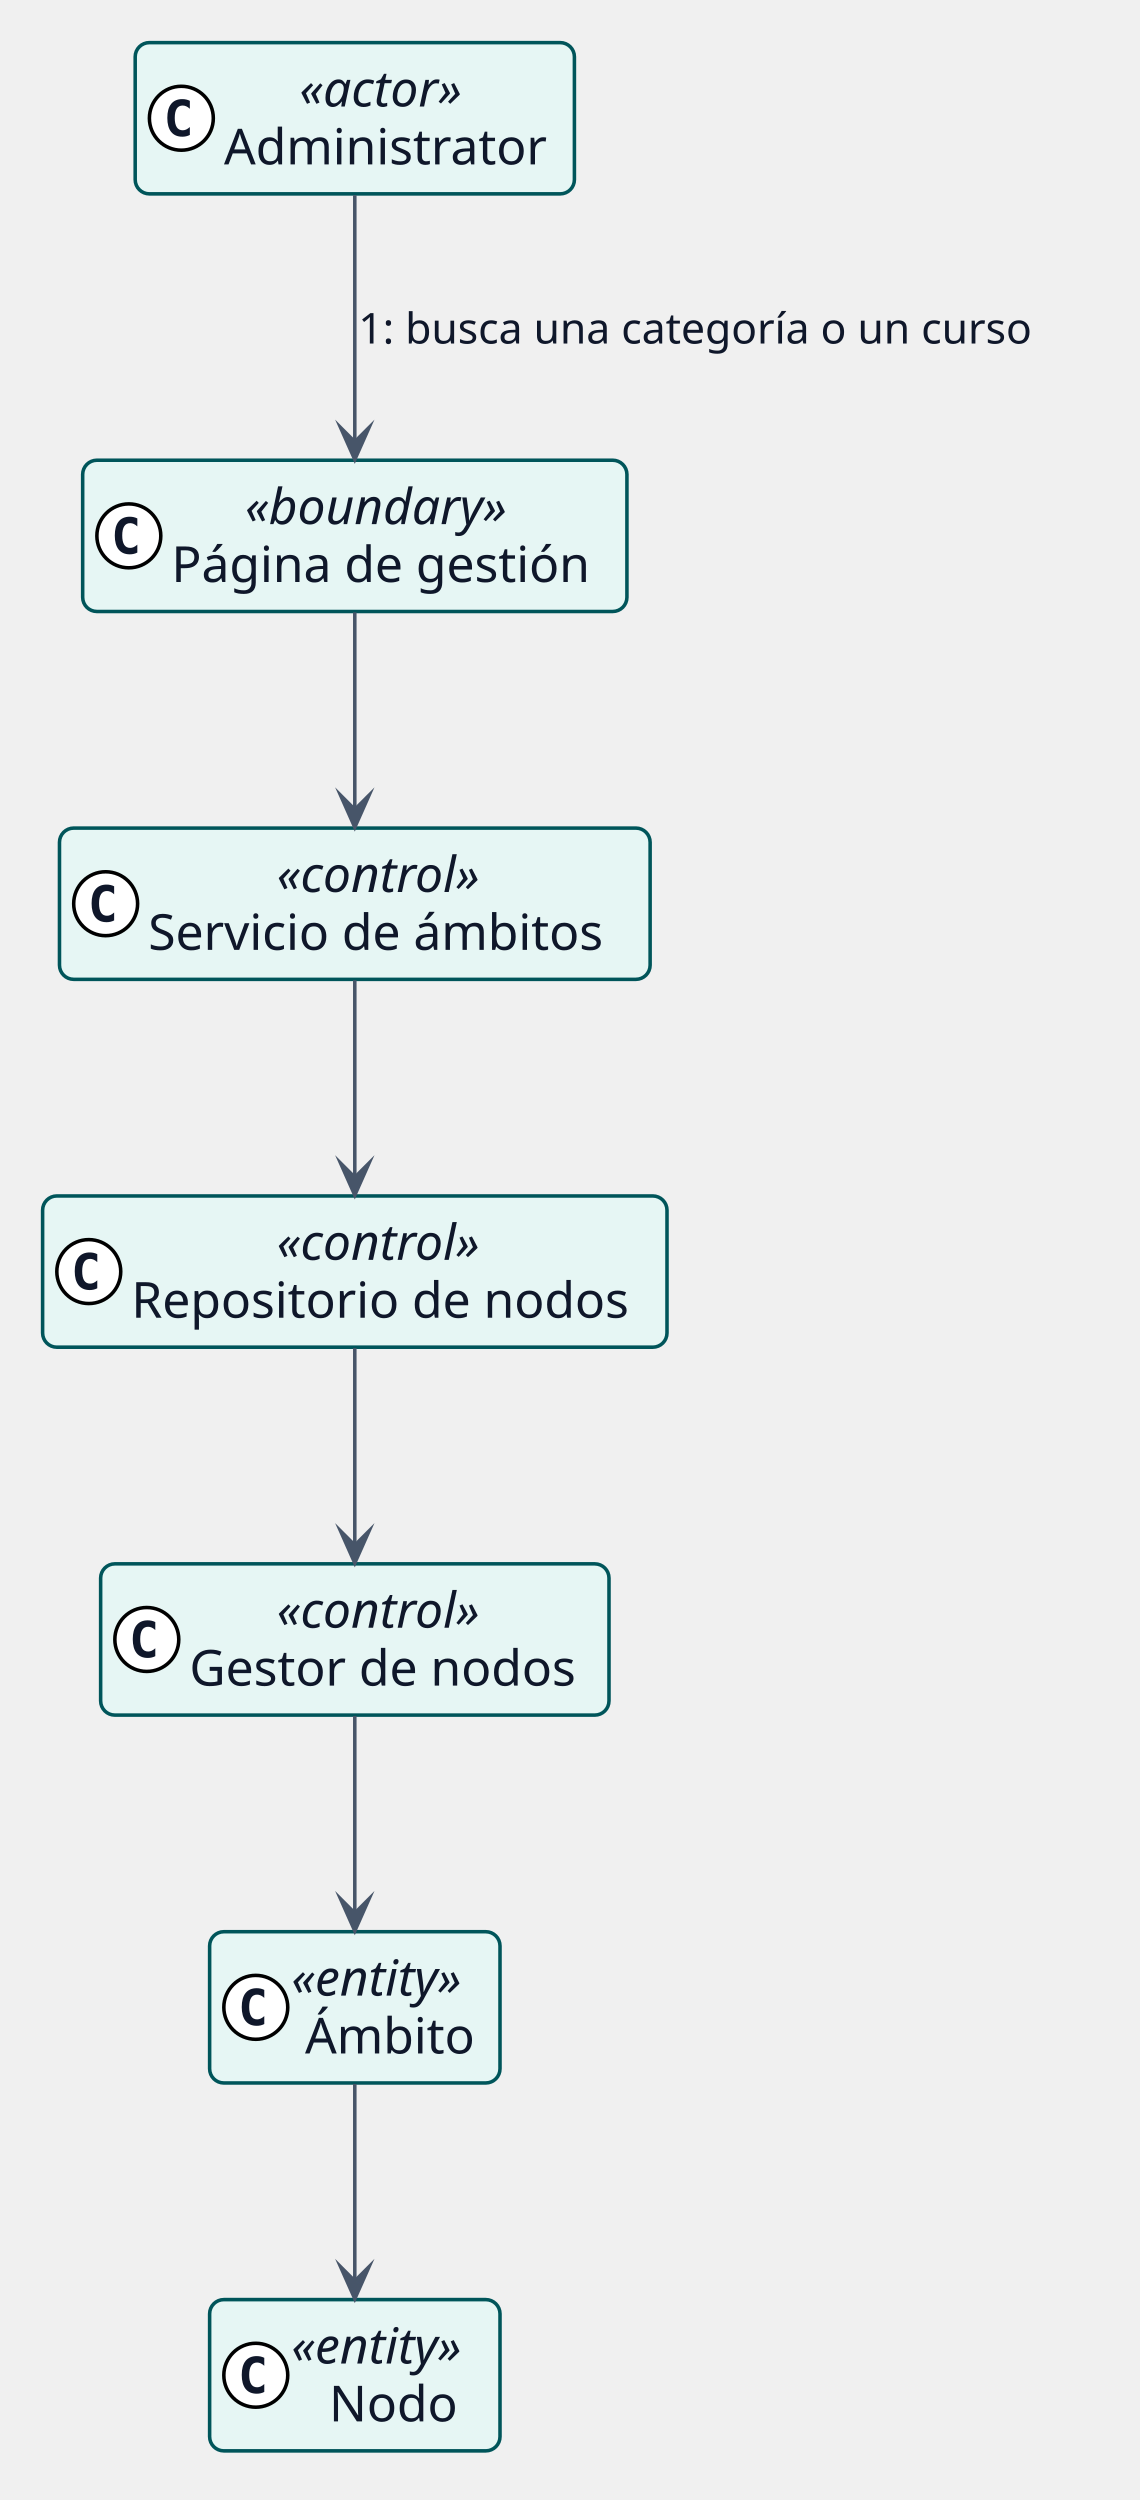
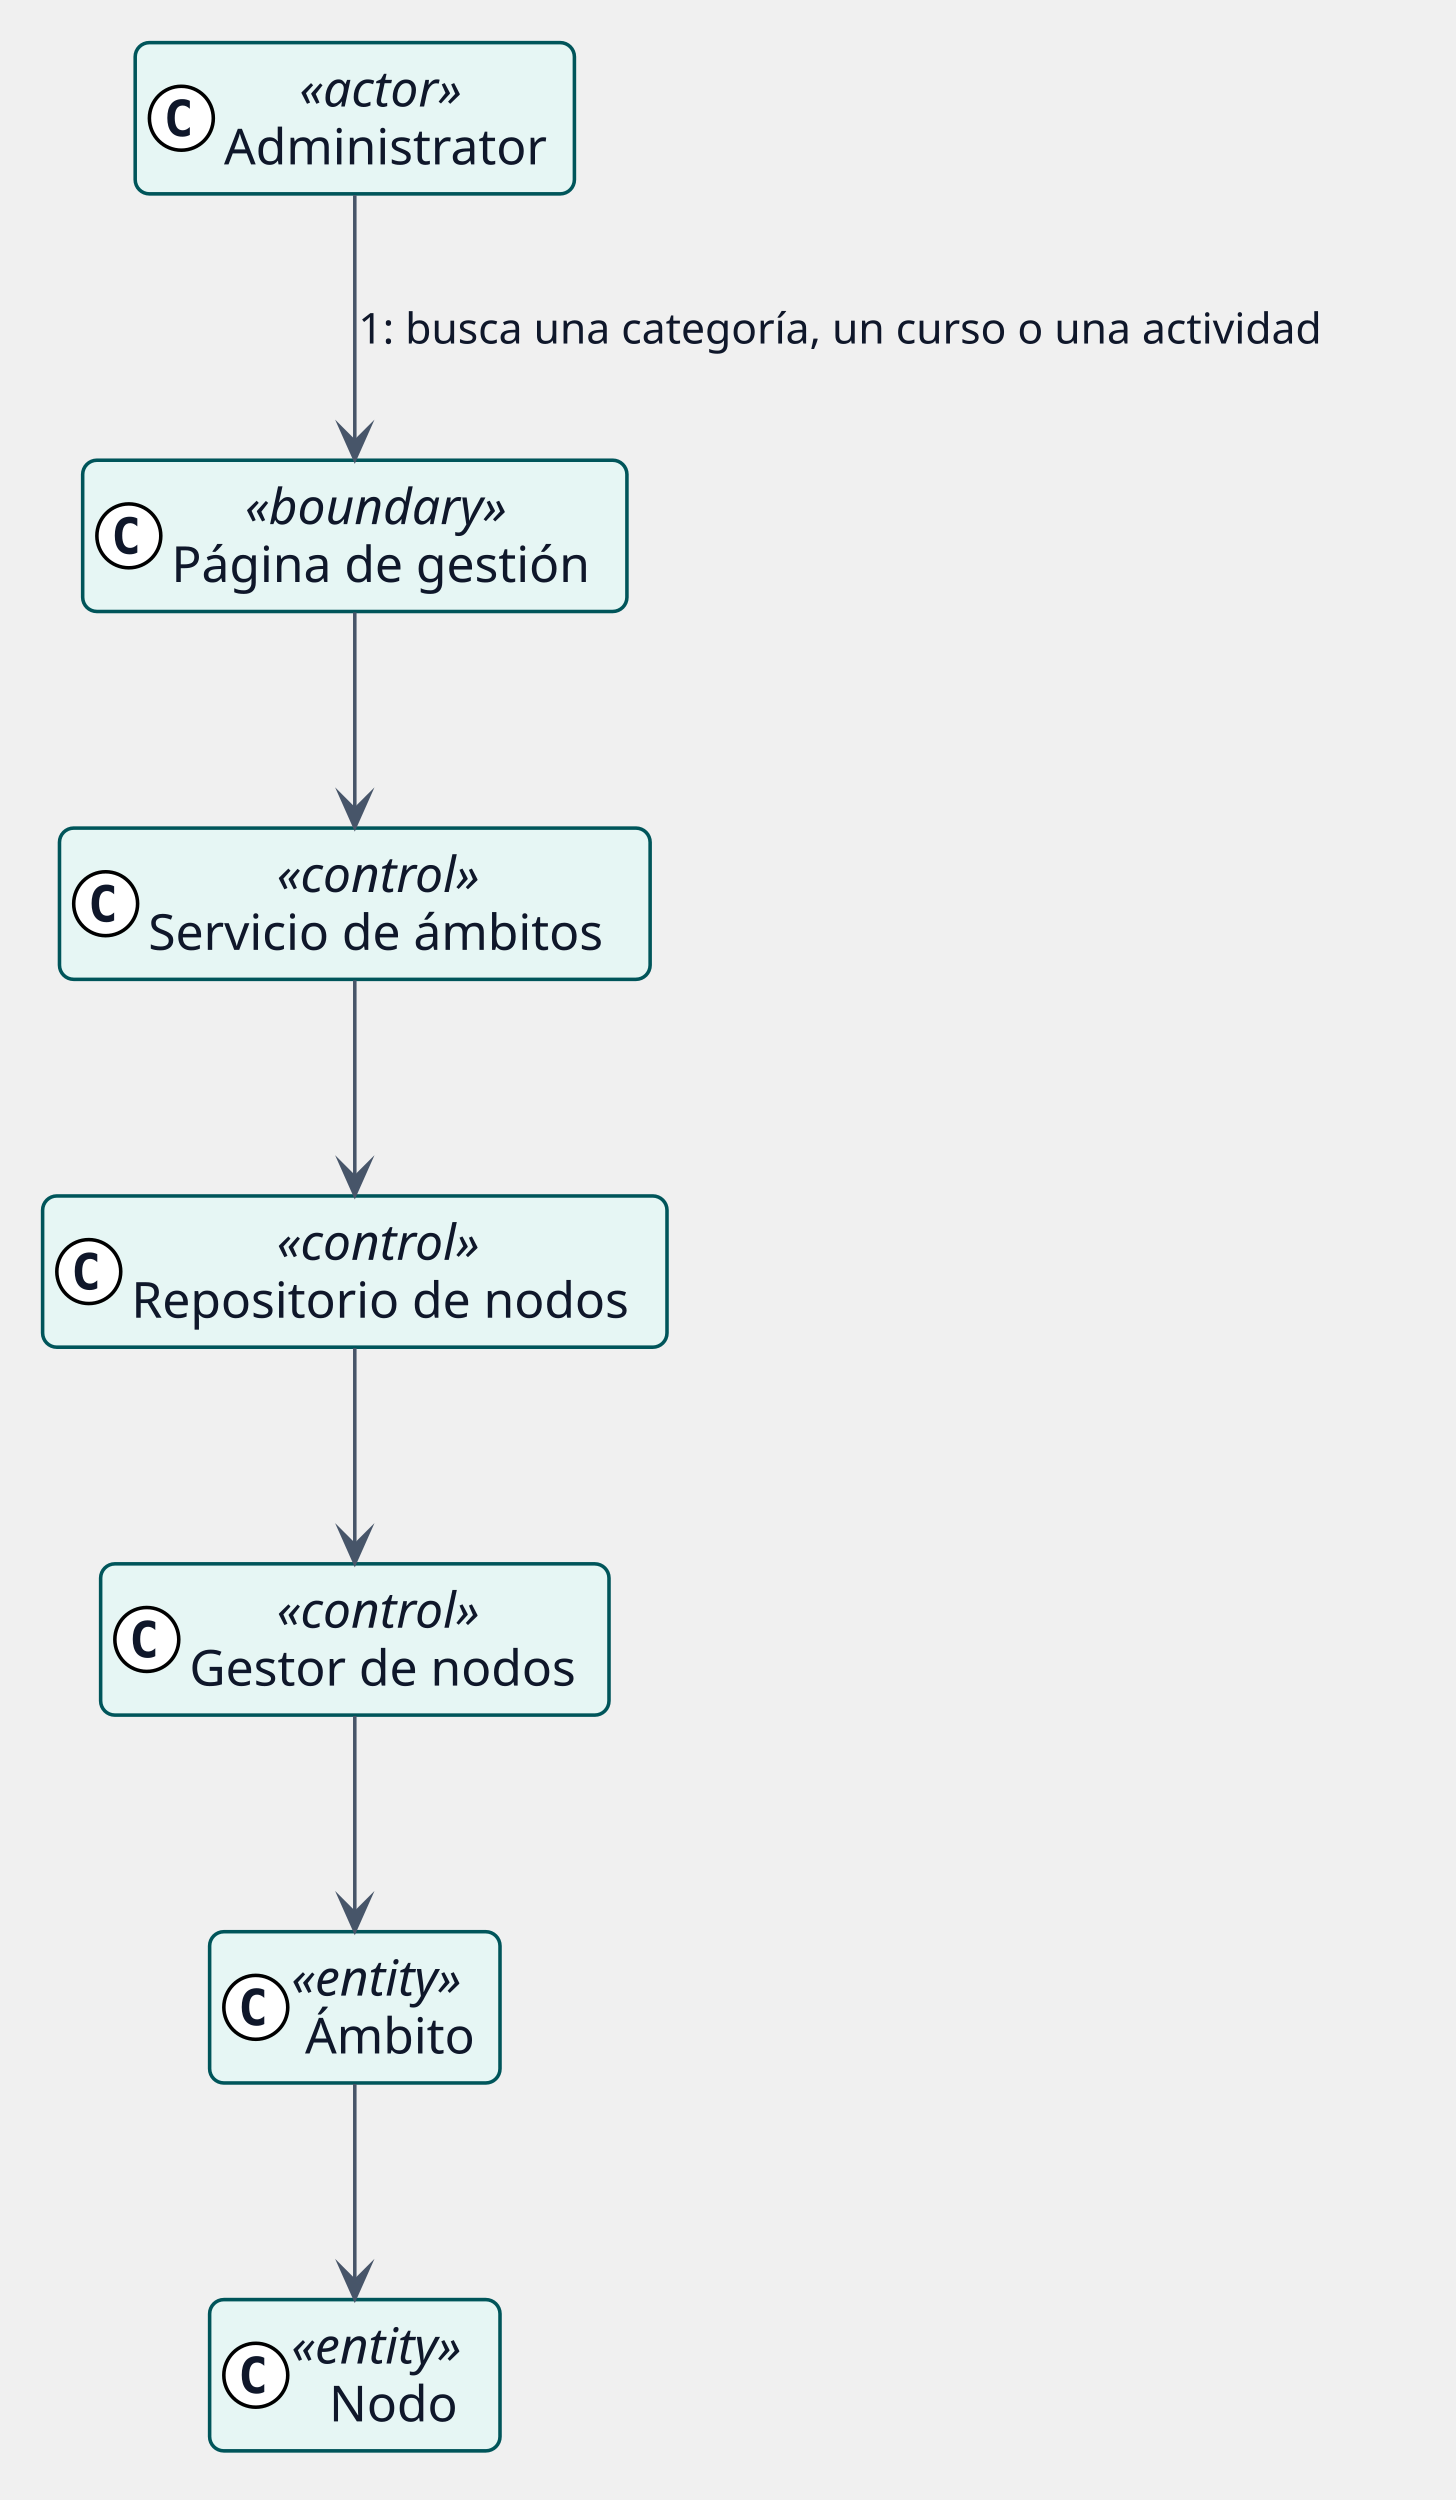
- <svg xmlns="http://www.w3.org/2000/svg" version="1.1" data-diagram-type="CLASS" style="width:321px;height:704px;background:#FFFFFF;" width="321px" height="704px" viewBox="0 0 321 704" zoomAndPan="magnify" preserveAspectRatio="none" contentStyleType="text/css">
+ <svg xmlns="http://www.w3.org/2000/svg" version="1.1" data-diagram-type="CLASS" style="width:410px;height:704px;background:#FFFFFF;" width="410px" height="704px" viewBox="0 0 410 704" zoomAndPan="magnify" preserveAspectRatio="none" contentStyleType="text/css">
  <defs />
  <g font-family="sans-serif" lengthAdjust="spacing">
    <g class="entity" data-qualified-name="user" id="ent0001" data-source-line="109">
      <rect x="38.07" y="12" width="123.683" height="42.594" fill="#E6F6F4" style="stroke:#00555A;stroke-width:1;" rx="4" ry="4" />
      <ellipse cx="51.07" cy="33.297" rx="9" ry="9" fill="#FFF" style="stroke:#000;stroke-width:1;" />
      <path d="M53.461,38 Q52.976,38.25 52.445,38.375 Q51.929,38.5 51.351,38.5 Q49.289,38.5 48.195,37.141 Q47.117,35.781 47.117,33.203 Q47.117,30.625 48.195,29.266 Q49.289,27.906 51.351,27.906 Q51.929,27.906 52.461,28.031 Q52.992,28.156 53.461,28.391 L53.461,30.641 Q52.945,30.156 52.445,29.938 Q51.961,29.719 51.445,29.719 Q50.336,29.719 49.773,30.594 Q49.211,31.469 49.211,33.203 Q49.211,34.922 49.773,35.813 Q50.336,36.688 51.445,36.688 Q51.961,36.688 52.445,36.469 Q52.945,36.234 53.461,35.766 L53.461,38 Z " fill="#0F172A" />
      <text x="84.302" y="29.995" fill="#0F172A" font-size="14" textLength="53.218" font-style="italic" font-family="IBM Plex Sans">«actor»</text>
      <text x="63.07" y="46.292" fill="#0F172A" font-size="14" textLength="95.683" font-family="IBM Plex Sans">Administrator</text>
    </g>
    <g class="entity" data-qualified-name="c0" id="ent0002" data-source-line="110">
      <rect x="23.28" y="129.6" width="153.262" height="42.594" fill="#E6F6F4" style="stroke:#00555A;stroke-width:1;" rx="4" ry="4" />
      <ellipse cx="36.28" cy="150.897" rx="9" ry="9" fill="#FFF" style="stroke:#000;stroke-width:1;" />
      <path d="M38.671,155.6 Q38.186,155.85 37.655,155.975 Q37.139,156.1 36.561,156.1 Q34.499,156.1 33.405,154.741 Q32.327,153.381 32.327,150.803 Q32.327,148.225 33.405,146.866 Q34.499,145.506 36.561,145.506 Q37.139,145.506 37.671,145.631 Q38.202,145.756 38.671,145.991 L38.671,148.241 Q38.155,147.756 37.655,147.538 Q37.171,147.319 36.655,147.319 Q35.546,147.319 34.983,148.194 Q34.421,149.069 34.421,150.803 Q34.421,152.522 34.983,153.413 Q35.546,154.288 36.655,154.288 Q37.171,154.288 37.655,154.069 Q38.155,153.834 38.671,153.366 L38.671,155.6 Z " fill="#0F172A" />
      <text x="68.993" y="147.595" fill="#0F172A" font-size="14" textLength="83.836" font-style="italic" font-family="IBM Plex Sans">«boundary»</text>
      <text x="48.28" y="163.892" fill="#0F172A" font-size="14" textLength="125.262" font-family="IBM Plex Sans">Página de gestión</text>
    </g>
    <g class="entity" data-qualified-name="c1" id="ent0003" data-source-line="111">
      <rect x="16.75" y="233.19" width="166.325" height="42.594" fill="#E6F6F4" style="stroke:#00555A;stroke-width:1;" rx="4" ry="4" />
      <ellipse cx="29.75" cy="254.487" rx="9" ry="9" fill="#FFF" style="stroke:#000;stroke-width:1;" />
      <path d="M32.141,259.19 Q31.656,259.44 31.125,259.565 Q30.609,259.69 30.031,259.69 Q27.969,259.69 26.875,258.331 Q25.797,256.971 25.797,254.393 Q25.797,251.815 26.875,250.456 Q27.969,249.096 30.031,249.096 Q30.609,249.096 31.141,249.221 Q31.672,249.346 32.141,249.581 L32.141,251.831 Q31.625,251.346 31.125,251.127 Q30.641,250.909 30.125,250.909 Q29.016,250.909 28.453,251.784 Q27.891,252.659 27.891,254.393 Q27.891,256.112 28.453,257.002 Q29.016,257.877 30.125,257.877 Q30.641,257.877 31.125,257.659 Q31.625,257.424 32.141,256.956 L32.141,259.19 Z " fill="#0F172A" />
      <text x="77.929" y="251.185" fill="#0F172A" font-size="14" textLength="65.967" font-style="italic" font-family="IBM Plex Sans">«control»</text>
      <text x="41.75" y="267.482" fill="#0F172A" font-size="14" textLength="138.325" font-family="IBM Plex Sans">Servicio de ámbitos</text>
    </g>
    <g class="entity" data-qualified-name="c2" id="ent0004" data-source-line="112">
      <rect x="12" y="336.78" width="175.827" height="42.594" fill="#E6F6F4" style="stroke:#00555A;stroke-width:1;" rx="4" ry="4" />
      <ellipse cx="25" cy="358.077" rx="9" ry="9" fill="#FFF" style="stroke:#000;stroke-width:1;" />
      <path d="M27.391,362.78 Q26.906,363.03 26.375,363.155 Q25.859,363.28 25.281,363.28 Q23.219,363.28 22.125,361.921 Q21.047,360.561 21.047,357.983 Q21.047,355.405 22.125,354.046 Q23.219,352.686 25.281,352.686 Q25.859,352.686 26.391,352.811 Q26.922,352.936 27.391,353.171 L27.391,355.421 Q26.875,354.936 26.375,354.718 Q25.891,354.499 25.375,354.499 Q24.266,354.499 23.703,355.374 Q23.141,356.249 23.141,357.983 Q23.141,359.702 23.703,360.593 Q24.266,361.468 25.375,361.468 Q25.891,361.468 26.375,361.249 Q26.875,361.014 27.391,360.546 L27.391,362.78 Z " fill="#0F172A" />
      <text x="77.93" y="354.775" fill="#0F172A" font-size="14" textLength="65.967" font-style="italic" font-family="IBM Plex Sans">«control»</text>
      <text x="37" y="371.072" fill="#0F172A" font-size="14" textLength="147.827" font-family="IBM Plex Sans">Repositorio de nodos</text>
    </g>
    <g class="entity" data-qualified-name="c3" id="ent0005" data-source-line="113">
      <rect x="28.34" y="440.38" width="143.151" height="42.594" fill="#E6F6F4" style="stroke:#00555A;stroke-width:1;" rx="4" ry="4" />
      <ellipse cx="41.34" cy="461.677" rx="9" ry="9" fill="#FFF" style="stroke:#000;stroke-width:1;" />
      <path d="M43.731,466.38 Q43.246,466.63 42.715,466.755 Q42.199,466.88 41.621,466.88 Q39.559,466.88 38.465,465.521 Q37.387,464.161 37.387,461.583 Q37.387,459.005 38.465,457.646 Q39.559,456.286 41.621,456.286 Q42.199,456.286 42.731,456.411 Q43.262,456.536 43.731,456.771 L43.731,459.021 Q43.215,458.536 42.715,458.318 Q42.231,458.099 41.715,458.099 Q40.606,458.099 40.043,458.974 Q39.481,459.849 39.481,461.583 Q39.481,463.302 40.043,464.193 Q40.606,465.068 41.715,465.068 Q42.231,465.068 42.715,464.849 Q43.215,464.614 43.731,464.146 L43.731,466.38 Z " fill="#0F172A" />
      <text x="77.932" y="458.375" fill="#0F172A" font-size="14" textLength="65.967" font-style="italic" font-family="IBM Plex Sans">«control»</text>
      <text x="53.34" y="474.672" fill="#0F172A" font-size="14" textLength="115.151" font-family="IBM Plex Sans">Gestor de nodos</text>
    </g>
    <g class="entity" data-qualified-name="c4" id="ent0006" data-source-line="114">
      <rect x="59.03" y="543.97" width="81.771" height="42.594" fill="#E6F6F4" style="stroke:#00555A;stroke-width:1;" rx="4" ry="4" />
      <ellipse cx="72.03" cy="565.267" rx="9" ry="9" fill="#FFF" style="stroke:#000;stroke-width:1;" />
      <path d="M74.421,569.97 Q73.936,570.22 73.405,570.345 Q72.889,570.47 72.311,570.47 Q70.249,570.47 69.155,569.111 Q68.077,567.751 68.077,565.173 Q68.077,562.595 69.155,561.236 Q70.249,559.876 72.311,559.876 Q72.889,559.876 73.421,560.001 Q73.952,560.126 74.421,560.361 L74.421,562.611 Q73.905,562.126 73.405,561.907 Q72.921,561.689 72.405,561.689 Q71.296,561.689 70.733,562.564 Q70.171,563.439 70.171,565.173 Q70.171,566.892 70.733,567.782 Q71.296,568.657 72.405,568.657 Q72.921,568.657 73.405,568.439 Q73.905,568.204 74.421,567.736 L74.421,569.97 Z " fill="#0F172A" />
      <text x="82.03" y="561.965" fill="#0F172A" font-size="14" textLength="57.771" font-style="italic" font-family="IBM Plex Sans">«entity»</text>
      <text x="85.892" y="578.262" fill="#0F172A" font-size="14" textLength="50.046" font-family="IBM Plex Sans">Ámbito</text>
    </g>
    <g class="entity" data-qualified-name="c5" id="ent0007" data-source-line="115">
      <rect x="59.03" y="647.57" width="81.771" height="42.594" fill="#E6F6F4" style="stroke:#00555A;stroke-width:1;" rx="4" ry="4" />
      <ellipse cx="72.03" cy="668.867" rx="9" ry="9" fill="#FFF" style="stroke:#000;stroke-width:1;" />
      <path d="M74.421,673.57 Q73.936,673.82 73.405,673.945 Q72.889,674.07 72.311,674.07 Q70.249,674.07 69.155,672.711 Q68.077,671.351 68.077,668.773 Q68.077,666.195 69.155,664.836 Q70.249,663.476 72.311,663.476 Q72.889,663.476 73.421,663.601 Q73.952,663.726 74.421,663.961 L74.421,666.211 Q73.905,665.726 73.405,665.507 Q72.921,665.289 72.405,665.289 Q71.296,665.289 70.733,666.164 Q70.171,667.039 70.171,668.773 Q70.171,670.492 70.733,671.382 Q71.296,672.257 72.405,672.257 Q72.921,672.257 73.405,672.039 Q73.905,671.804 74.421,671.336 L74.421,673.57 Z " fill="#0F172A" />
      <text x="82.03" y="665.565" fill="#0F172A" font-size="14" textLength="57.771" font-style="italic" font-family="IBM Plex Sans">«entity»</text>
      <text x="92.67" y="681.862" fill="#0F172A" font-size="14" textLength="36.49" font-family="IBM Plex Sans">Nodo</text>
    </g>
    <g class="link" data-entity-1="ent0001" data-entity-2="ent0002" id="lnk8" data-source-line="117" data-link-type="dependency">
      <path d="M99.91,54.97 C99.91,76.01 99.91,103.43 99.91,124.41" style="stroke:#475569;stroke-width:1;" fill="none" id="user-to-c0" codeLine="117" />
      <polygon points="99.91,129.41,103.91,120.41,99.91,124.41,95.91,120.41,99.91,129.41" fill="#475569" style="stroke:#475569;stroke-width:1;stroke-linejoin:miter;stroke-miterlimit:10;" />
-       <text x="100.91" y="96.739" fill="#0F172A" font-size="12" textLength="204.457" font-family="IBM Plex Sans">1: busca una categoría o un curso</text>
+       <text x="100.91" y="96.739" fill="#0F172A" font-size="12" textLength="293.479" font-family="IBM Plex Sans">1: busca una categoría, un curso o una actividad</text>
    </g>
    <g class="link" data-entity-1="ent0002" data-entity-2="ent0003" id="lnk9" data-source-line="118" data-link-type="dependency">
      <path d="M99.91,172.45 C99.91,190.08 99.91,210.34 99.91,227.96" style="stroke:#475569;stroke-width:1;" fill="none" id="c0-to-c1" codeLine="118" />
      <polygon points="99.91,232.96,103.91,223.96,99.91,227.96,95.91,223.96,99.91,232.96" fill="#475569" style="stroke:#475569;stroke-width:1;stroke-linejoin:miter;stroke-miterlimit:10;" />
    </g>
    <g class="link" data-entity-1="ent0003" data-entity-2="ent0004" id="lnk10" data-source-line="119" data-link-type="dependency">
      <path d="M99.91,276.05 C99.91,293.67 99.91,313.94 99.91,331.55" style="stroke:#475569;stroke-width:1;" fill="none" id="c1-to-c2" codeLine="119" />
      <polygon points="99.91,336.55,103.91,327.55,99.91,331.55,95.91,327.55,99.91,336.55" fill="#475569" style="stroke:#475569;stroke-width:1;stroke-linejoin:miter;stroke-miterlimit:10;" />
    </g>
    <g class="link" data-entity-1="ent0004" data-entity-2="ent0005" id="lnk11" data-source-line="120" data-link-type="dependency">
      <path d="M99.91,379.64 C99.91,397.27 99.91,417.53 99.91,435.15" style="stroke:#475569;stroke-width:1;" fill="none" id="c2-to-c3" codeLine="120" />
      <polygon points="99.91,440.15,103.91,431.15,99.91,435.15,95.91,431.15,99.91,440.15" fill="#475569" style="stroke:#475569;stroke-width:1;stroke-linejoin:miter;stroke-miterlimit:10;" />
    </g>
    <g class="link" data-entity-1="ent0005" data-entity-2="ent0006" id="lnk12" data-source-line="121" data-link-type="dependency">
      <path d="M99.91,483.23 C99.91,500.86 99.91,521.12 99.91,538.74" style="stroke:#475569;stroke-width:1;" fill="none" id="c3-to-c4" codeLine="121" />
      <polygon points="99.91,543.74,103.91,534.74,99.91,538.74,95.91,534.74,99.91,543.74" fill="#475569" style="stroke:#475569;stroke-width:1;stroke-linejoin:miter;stroke-miterlimit:10;" />
    </g>
    <g class="link" data-entity-1="ent0006" data-entity-2="ent0007" id="lnk13" data-source-line="122" data-link-type="dependency">
      <path d="M99.91,586.83 C99.91,604.45 99.91,624.72 99.91,642.33" style="stroke:#475569;stroke-width:1;" fill="none" id="c4-to-c5" codeLine="122" />
      <polygon points="99.91,647.33,103.91,638.33,99.91,642.33,95.91,638.33,99.91,647.33" fill="#475569" style="stroke:#475569;stroke-width:1;stroke-linejoin:miter;stroke-miterlimit:10;" />
    </g>
  </g>
</svg>
